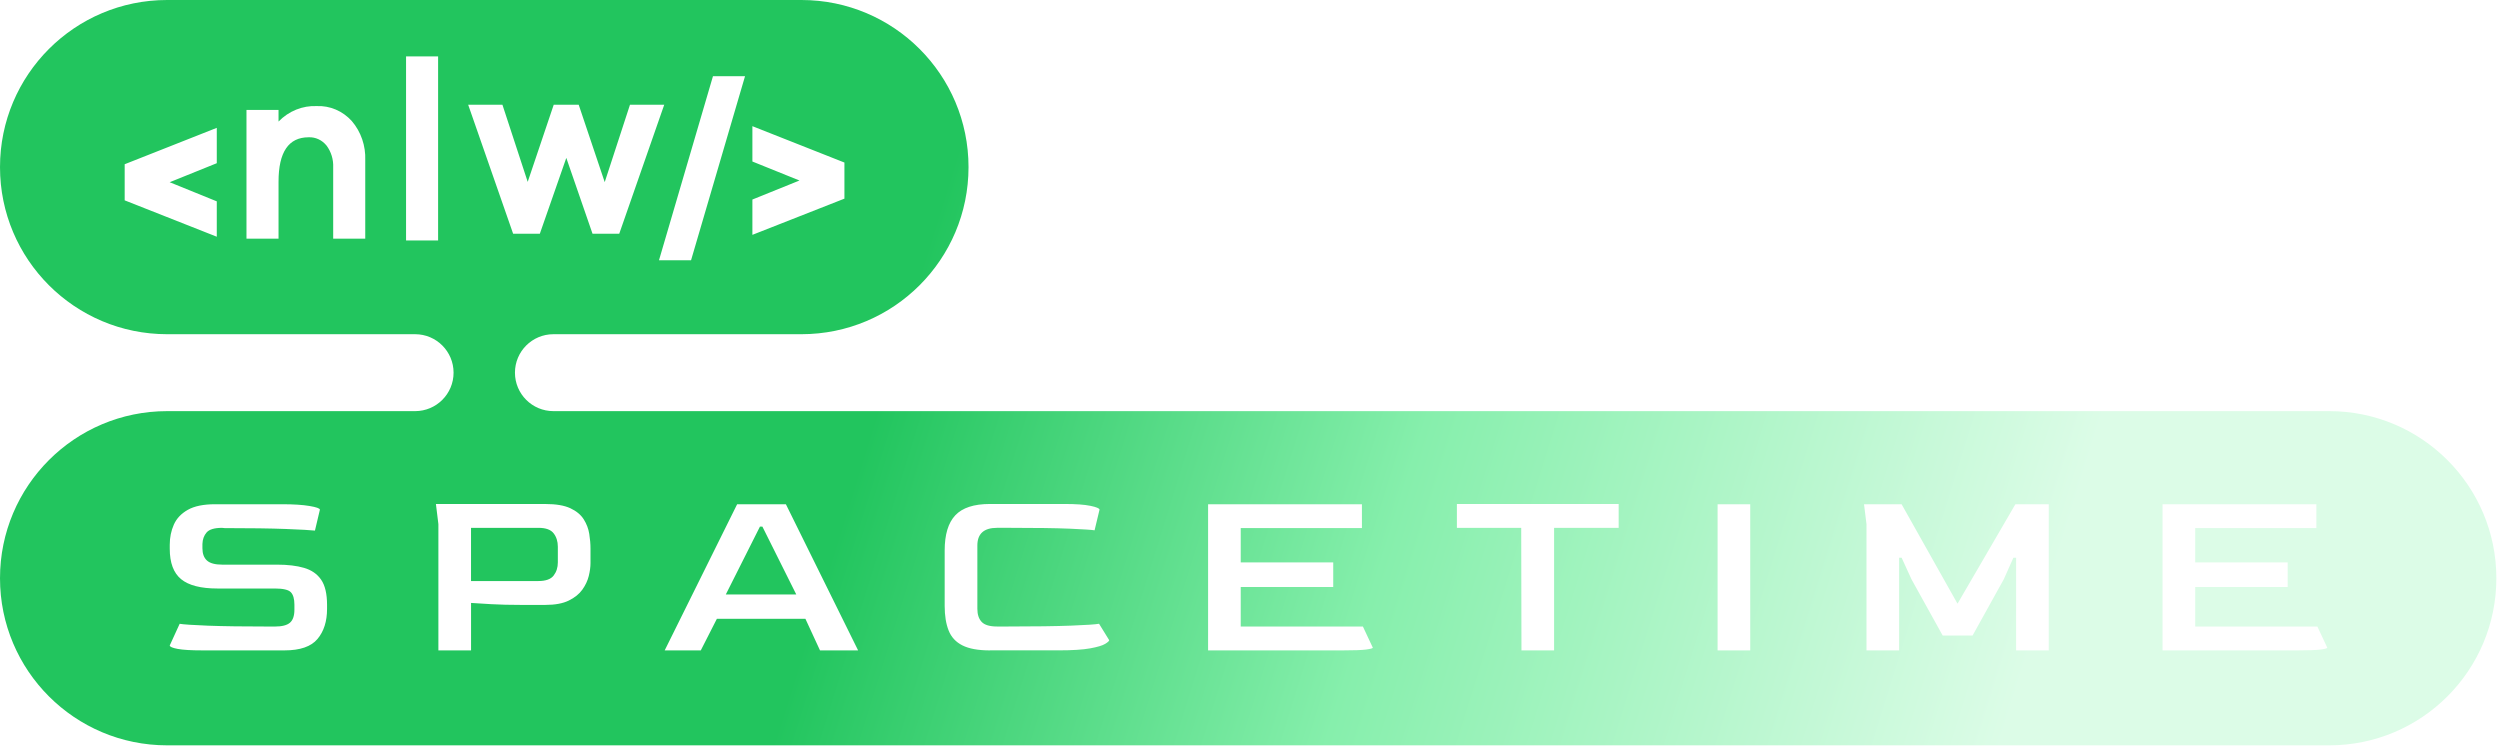
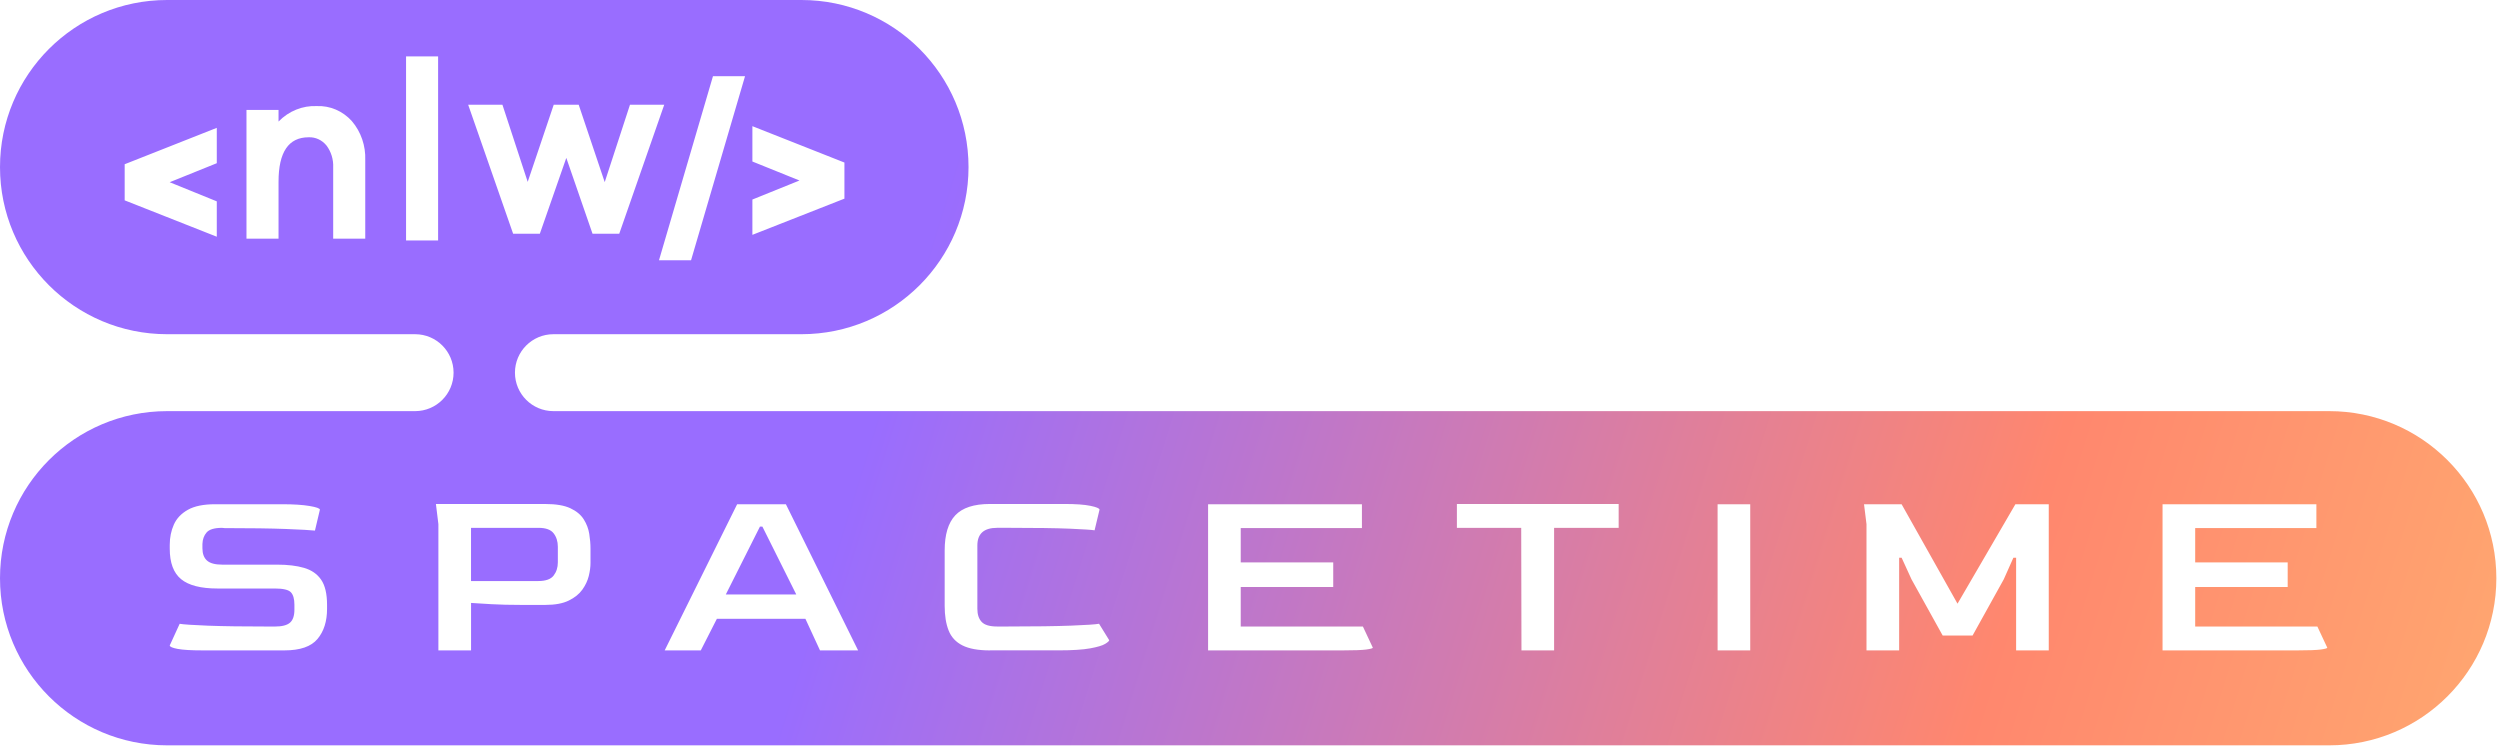
<svg xmlns="http://www.w3.org/2000/svg" width="161" height="48" viewBox="0 0 161 48" fill="none">
  <path fill-rule="evenodd" clip-rule="evenodd" d="M0 10.762C0 4.818 4.818 0 10.762 0H51.612C57.555 0 62.373 4.818 62.373 10.762C62.373 16.705 57.555 21.523 51.612 21.523H35.64C34.272 21.523 33.163 22.632 33.163 24C33.163 25.368 34.272 26.477 35.64 26.477H150.003C155.947 26.477 160.765 31.295 160.765 37.238C160.765 43.182 155.947 48 150.003 48H10.762C4.818 48 4.88281e-05 43.182 4.88281e-05 37.238C4.88281e-05 31.295 4.818 26.477 10.762 26.477H26.733C28.101 26.477 29.21 25.368 29.21 24C29.21 22.632 28.101 21.523 26.733 21.523H10.762C4.818 21.523 0 16.705 0 10.762ZM63.752 41.886C62.997 41.886 62.408 41.779 61.983 41.565C61.558 41.351 61.261 41.032 61.092 40.604C60.922 40.177 60.837 39.65 60.837 39.019V35.45C60.837 34.425 61.065 33.67 61.522 33.184C61.978 32.699 62.722 32.456 63.753 32.456H68.547C69.28 32.456 69.839 32.495 70.227 32.576C70.614 32.656 70.809 32.739 70.809 32.824L70.491 34.152C70.311 34.12 69.777 34.086 68.89 34.047C68.003 34.01 66.716 33.992 65.028 33.992H64.215C63.366 33.992 62.942 34.371 62.942 35.129V39.211C62.942 39.574 63.035 39.854 63.22 40.051C63.406 40.249 63.738 40.347 64.215 40.347H64.869C66.632 40.347 67.999 40.328 68.971 40.291C69.942 40.254 70.545 40.214 70.779 40.17L71.432 41.227C71.432 41.28 71.344 41.361 71.17 41.467C70.995 41.574 70.673 41.669 70.206 41.754C69.738 41.839 69.065 41.883 68.184 41.883H63.755L63.752 41.886ZM28.232 41.885V33.754L28.073 32.458H35.129C35.809 32.458 36.342 32.55 36.73 32.73C37.117 32.911 37.405 33.149 37.591 33.442C37.776 33.736 37.895 34.047 37.948 34.379C38.001 34.71 38.028 35.024 38.028 35.324V36.269C38.028 36.514 37.991 36.789 37.917 37.093C37.842 37.396 37.705 37.691 37.503 37.973C37.302 38.255 37.009 38.491 36.627 38.677C36.245 38.864 35.746 38.956 35.129 38.956H33.505C32.835 38.956 32.211 38.941 31.633 38.909C31.054 38.877 30.622 38.85 30.336 38.829V41.887H28.233L28.232 41.885ZM30.334 37.419H34.667C35.145 37.419 35.474 37.301 35.654 37.066C35.834 36.832 35.925 36.55 35.925 36.218V35.21C35.925 34.868 35.834 34.58 35.654 34.346C35.474 34.111 35.149 33.993 34.683 33.993H30.334V37.419ZM13.036 41.885C12.313 41.885 11.783 41.853 11.443 41.79C11.103 41.726 10.932 41.651 10.932 41.566L11.57 40.173C11.814 40.215 12.422 40.255 13.394 40.294C14.365 40.331 15.701 40.349 17.4 40.349H17.702C18.158 40.349 18.483 40.267 18.674 40.101C18.865 39.936 18.96 39.656 18.96 39.261V38.94C18.96 38.567 18.883 38.3 18.73 38.14C18.576 37.98 18.233 37.9 17.702 37.9H14.007C12.935 37.9 12.154 37.7 11.665 37.3C11.176 36.899 10.932 36.246 10.932 35.338V35.082C10.932 34.613 11.02 34.181 11.195 33.786C11.37 33.391 11.669 33.074 12.095 32.833C12.519 32.593 13.103 32.473 13.847 32.473H18.18C18.902 32.473 19.485 32.51 19.932 32.585C20.378 32.66 20.601 32.74 20.601 32.825L20.283 34.17C20.007 34.139 19.38 34.104 18.404 34.066C17.427 34.029 16.115 34.01 14.469 34.01L14.294 33.994C13.805 33.994 13.476 34.094 13.306 34.29C13.136 34.487 13.045 34.735 13.036 35.035V35.306C13.036 35.659 13.134 35.923 13.33 36.099C13.526 36.275 13.854 36.363 14.309 36.363H17.846C18.525 36.363 19.105 36.431 19.582 36.571C20.06 36.71 20.426 36.963 20.68 37.331C20.935 37.7 21.062 38.242 21.062 38.956V39.212C21.062 40.013 20.858 40.658 20.448 41.148C20.039 41.639 19.331 41.885 18.323 41.885H13.036ZM47.472 32.473L42.806 41.885H45.131L46.166 39.852H51.869L52.808 41.885H55.262L50.611 32.473H47.472ZM51.28 38.284H46.742L48.94 33.915H49.099L51.28 38.284ZM77.801 32.473V41.885H86.498C87.199 41.885 87.693 41.867 87.98 41.83C88.266 41.791 88.409 41.752 88.409 41.709L87.771 40.348H79.903V37.803H85.86V36.218H79.903V34.009H87.708V32.473H77.801ZM97.982 41.885L97.966 33.994H93.824V32.458H104.242V33.994H100.084V41.885H97.982ZM110.613 32.473V41.885H112.715V32.473H110.613ZM120.202 41.886V33.755L120.043 32.474H122.464L126.064 38.877L129.791 32.474H131.94V41.887H129.838V35.916H129.663L129.042 37.309L127.035 40.927H125.108L123.101 37.309L122.464 35.916H122.305V41.887H120.203L120.202 41.886ZM139.268 32.473V41.885H147.965C148.666 41.885 149.16 41.867 149.447 41.83C149.733 41.791 149.876 41.752 149.876 41.709L149.239 40.348H141.37V37.803H147.327V36.218H141.37V34.009H149.175V32.473H139.268ZM13.961 8.233V10.509V10.51L10.927 11.735L13.961 12.967V15.245L8.041 12.907H8.029V10.572H8.041L13.961 8.233ZM48.454 15.124V12.85L51.486 11.625L48.454 10.401V8.125L54.366 10.462H54.381V12.799H54.366L48.454 15.124ZM45.915 4.908L42.438 16.763H44.503L47.98 4.908H45.915ZM23.522 10.319C23.558 9.392 23.249 8.488 22.662 7.803H22.663C22.372 7.479 22.019 7.225 21.628 7.057C21.237 6.89 20.818 6.814 20.396 6.832C19.944 6.812 19.494 6.89 19.071 7.061C18.648 7.232 18.262 7.493 17.938 7.828V7.079H15.873V15.369H17.938V11.697C17.938 9.793 18.585 8.841 19.877 8.841C20.093 8.831 20.31 8.874 20.509 8.966C20.707 9.057 20.884 9.197 21.026 9.371C21.327 9.771 21.481 10.273 21.457 10.784V15.369H23.522V10.319ZM26.15 3.632V15.486H28.214V3.632H26.15ZM38.158 15.051H39.88L42.776 6.747H40.57L38.944 11.729L37.269 6.747H35.659L33.984 11.713L32.357 6.747H30.151L33.045 15.051H34.766L36.47 10.168L38.158 15.051Z" fill="url(#paint0_linear_19_262)" />
  <defs>
    <linearGradient id="paint0_linear_19_262" x1="12.897" y1="4.70915e-07" x2="200.883" y2="58.506" gradientUnits="userSpaceOnUse">
-       <stop offset="0.251" stop-color="#22c55e" />
-       <stop offset="0.424" stop-color="#86efac" />
-       <stop offset="0.635" stop-color="#dcfce7" />
+       <stop offset="0.251" stop-color="#996DFF" />
+       <stop offset="0.624" stop-color="#FF876E" />
+       <stop offset="1" stop-color="#FFD072" />
    </linearGradient>
  </defs>
</svg>
